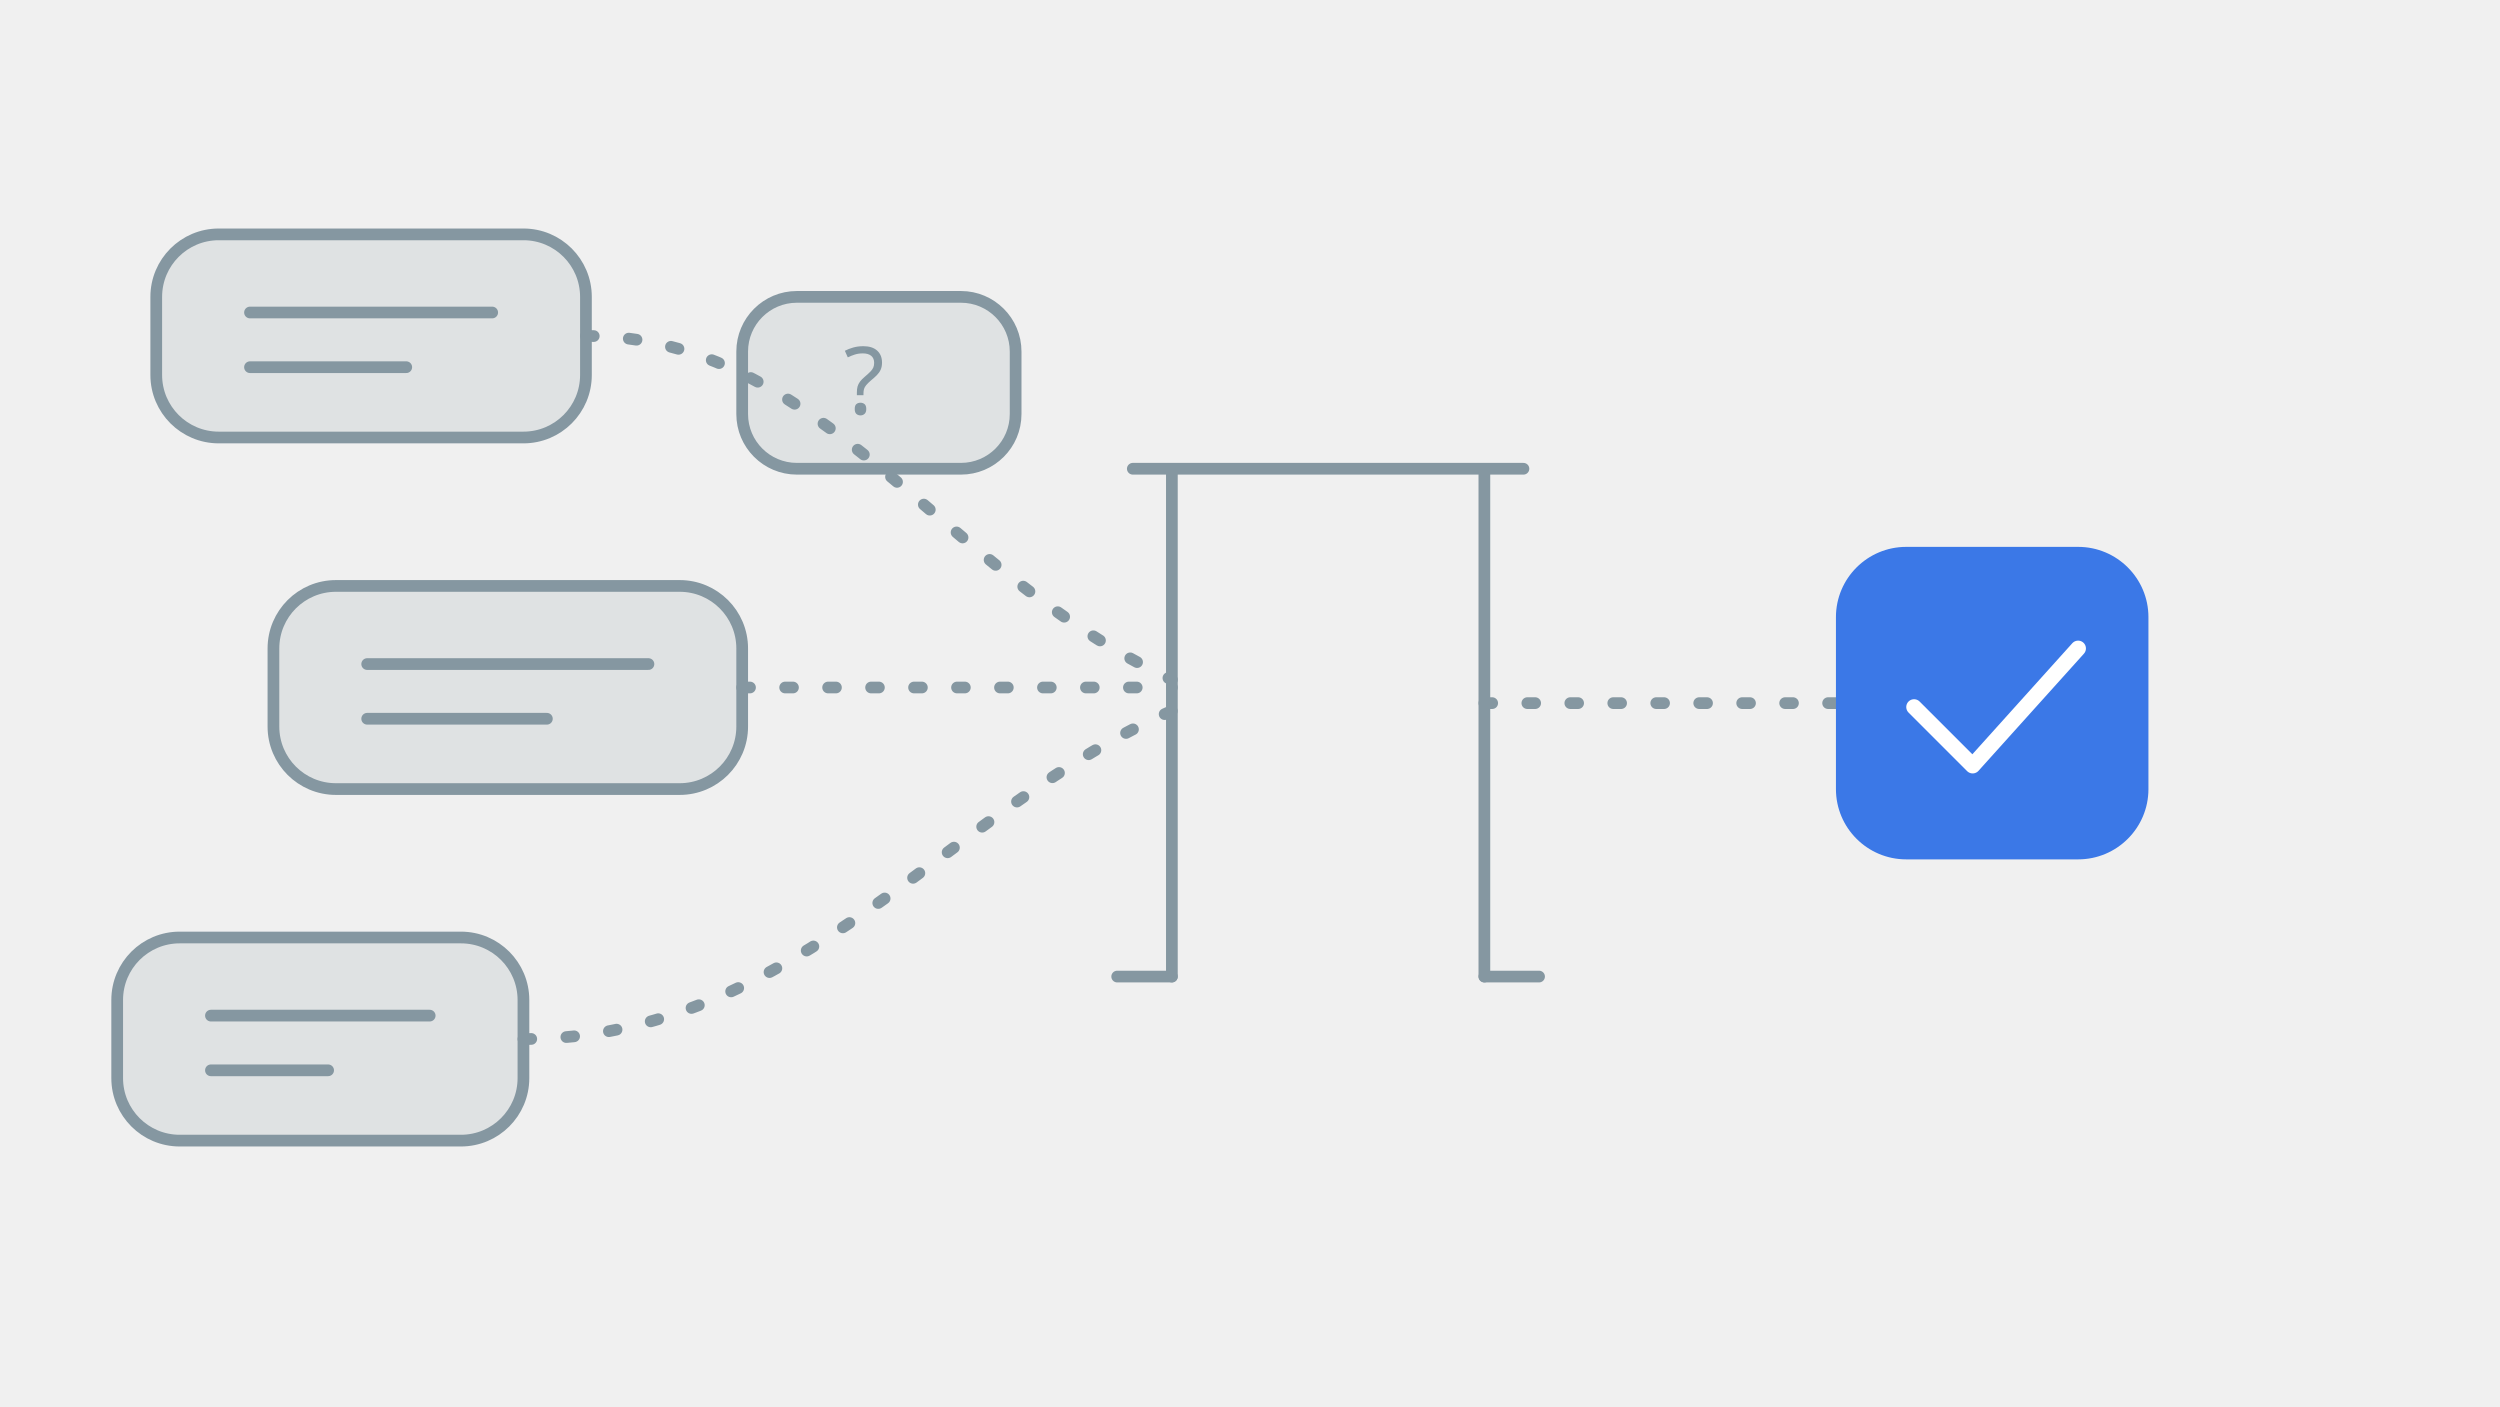
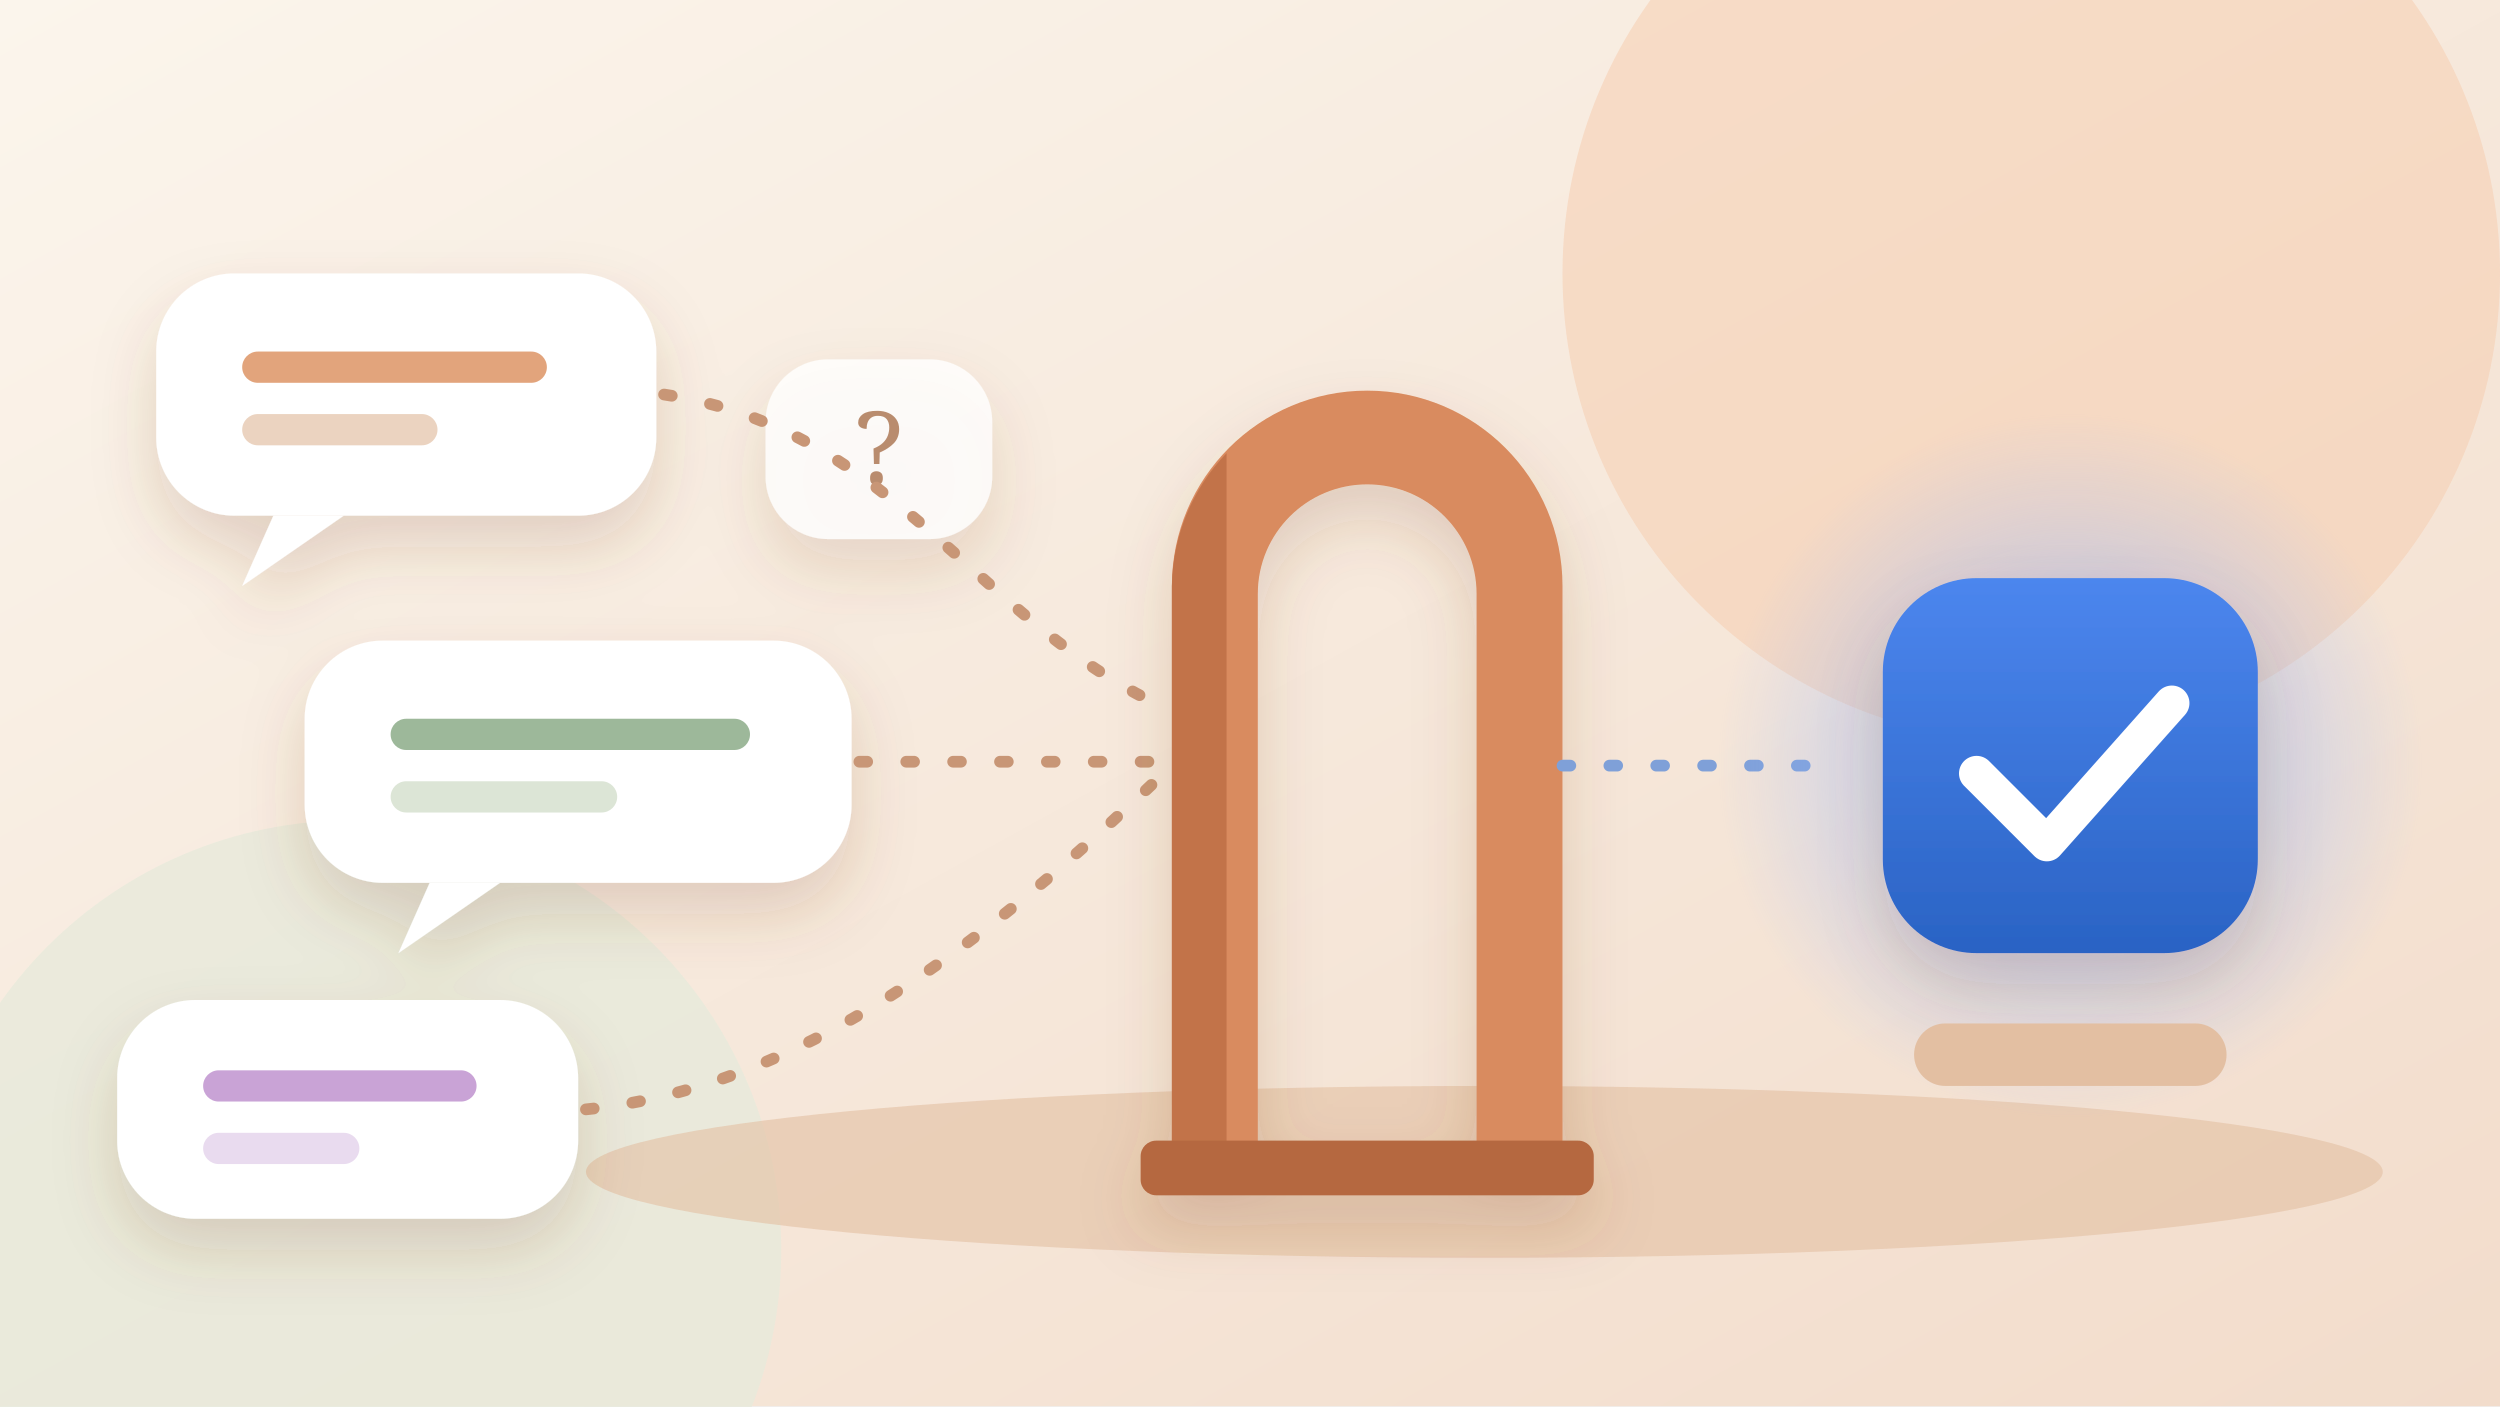
<svg xmlns="http://www.w3.org/2000/svg" viewBox="0 0 640 360" role="img" aria-labelledby="t">
-   <style>.l{fill:none;stroke:#8597a1;stroke-width:3;stroke-linecap:round;stroke-linejoin:round}.f{fill:#8597a1;fill-opacity:.16;stroke:#8597a1;stroke-width:3;stroke-linejoin:round}.t{fill:#8597a1}.d{stroke-dasharray:2 9}.b{fill:#3b78e7}.bl{fill:none;stroke:#3b78e7;stroke-width:4;stroke-linecap:round;stroke-linejoin:round}.w{fill:none;stroke:#fff;stroke-width:4;stroke-linecap:round;stroke-linejoin:round}</style>
-   <rect class="f" x="40" y="60" width="110" height="52" rx="16" />
-   <path class="l" d="M64 80h62M64 94h40" />
-   <rect class="f" x="70" y="150" width="120" height="52" rx="16" />
-   <path class="l" d="M94 170h72M94 184h46" />
-   <rect class="f" x="30" y="240" width="104" height="52" rx="16" />
-   <path class="l" d="M54 260h56M54 274h30" />
-   <rect class="f" x="190" y="76" width="70" height="44" rx="14" />
-   <text x="216" y="106" font-family="sans-serif" font-size="24" class="t">?</text>
-   <path class="l d" d="M150 86c60 0 90 60 150 88M190 176h110M134 266c70 0 110-60 166-84" />
-   <path class="l" d="M300 120v130M380 120v130M290 120h100" />
-   <path class="l" d="M300 250h-14M380 250h14" />
-   <path class="l d" d="M380 180h90" />
-   <rect class="b" x="470" y="140" width="80" height="80" rx="18" />
-   <path class="w" d="M490 181l15 15 27-30" />
+   <defs>
+     <linearGradient id="bg" x1="0" y1="0" x2="1" y2="1">
+       <stop offset="0" stop-color="#FBF5EC" />
+       <stop offset="1" stop-color="#F2DCCB" />
+     </linearGradient>
+     <radialGradient id="glow" cx=".5" cy=".5" r=".5">
+       <stop offset="0" stop-color="#8FB3FF" stop-opacity=".75" />
+       <stop offset="1" stop-color="#8FB3FF" stop-opacity="0" />
+     </radialGradient>
+     <linearGradient id="blue" x1="0" y1="0" x2="0" y2="1">
+       <stop offset="0" stop-color="#4C86EE" />
+       <stop offset="1" stop-color="#2A63C4" />
+     </linearGradient>
+     <filter id="sh" x="-20%" y="-20%" width="140%" height="160%">
+       <feDropShadow dx="0" dy="8" stdDeviation="8" flood-color="#7A4E2E" flood-opacity=".18" />
+     </filter>
+   </defs>
+   <rect width="640" height="360" fill="url(#bg)" />
+   <circle cx="520" cy="70" r="120" fill="#F6CDB0" opacity=".55" />
+   <circle cx="90" cy="320" r="110" fill="#E7EADB" opacity=".8" />
+   <ellipse cx="380" cy="300" rx="230" ry="22" fill="#E3BFA2" opacity=".6" />
+   <g filter="url(#sh)">
+     <rect x="40" y="70" width="128" height="62" rx="20" fill="#fff" />
+     <path d="M70 132l-8 18 26-18z" fill="#fff" />
+     <rect x="62" y="90" width="78" height="8" rx="4" fill="#E2A47C" />
+     <rect x="62" y="106" width="50" height="8" rx="4" fill="#EBD3C0" />
+     <rect x="78" y="164" width="140" height="62" rx="20" fill="#fff" />
+     <path d="M110 226l-8 18 26-18z" fill="#fff" />
+     <rect x="100" y="184" width="92" height="8" rx="4" fill="#9DB89A" />
+     <rect x="100" y="200" width="58" height="8" rx="4" fill="#DCE5D6" />
+     <rect x="30" y="256" width="118" height="56" rx="20" fill="#fff" />
+     <rect x="52" y="274" width="70" height="8" rx="4" fill="#C9A3D6" />
+     <rect x="52" y="290" width="40" height="8" rx="4" fill="#E9DBEF" />
+     <rect x="196" y="92" width="58" height="46" rx="16" fill="#fff" opacity=".8" />
+     <text x="225" y="124" text-anchor="middle" font-family="Georgia,serif" font-size="26" fill="#B98C6E">?</text>
+   </g>
+   <path d="M170 101C230 110 250 160 300 182M220 195h80M150 284c60-6 110-50 150-88" fill="none" stroke="#C89676" stroke-width="3" stroke-dasharray="2 10" stroke-linecap="round" />
+   <g filter="url(#sh)">
+     <path d="M300 300V150a50 50 0 0 1 100 0v150h-22V152a28 28 0 0 0-56 0v148z" fill="#D98B5F" />
+     <path d="M300 300V150a50 50 0 0 1 14-34v184z" fill="#C2734A" />
+     <rect x="292" y="292" width="116" height="14" rx="4" fill="#B5683F" />
+   </g>
+   <path d="M400 196h70" fill="none" stroke="#7FA0D8" stroke-width="3" stroke-dasharray="2 10" stroke-linecap="round" />
+   <circle cx="530" cy="196" r="90" fill="url(#glow)" />
+   <g filter="url(#sh)">
+     <rect x="482" y="148" width="96" height="96" rx="24" fill="url(#blue)" />
+     <path d="M506 198l18 18 32-36" fill="none" stroke="#fff" stroke-width="9" stroke-linecap="round" stroke-linejoin="round" />
+   </g>
+   <rect x="490" y="262" width="80" height="16" rx="8" fill="#E3BFA2" />
</svg>
